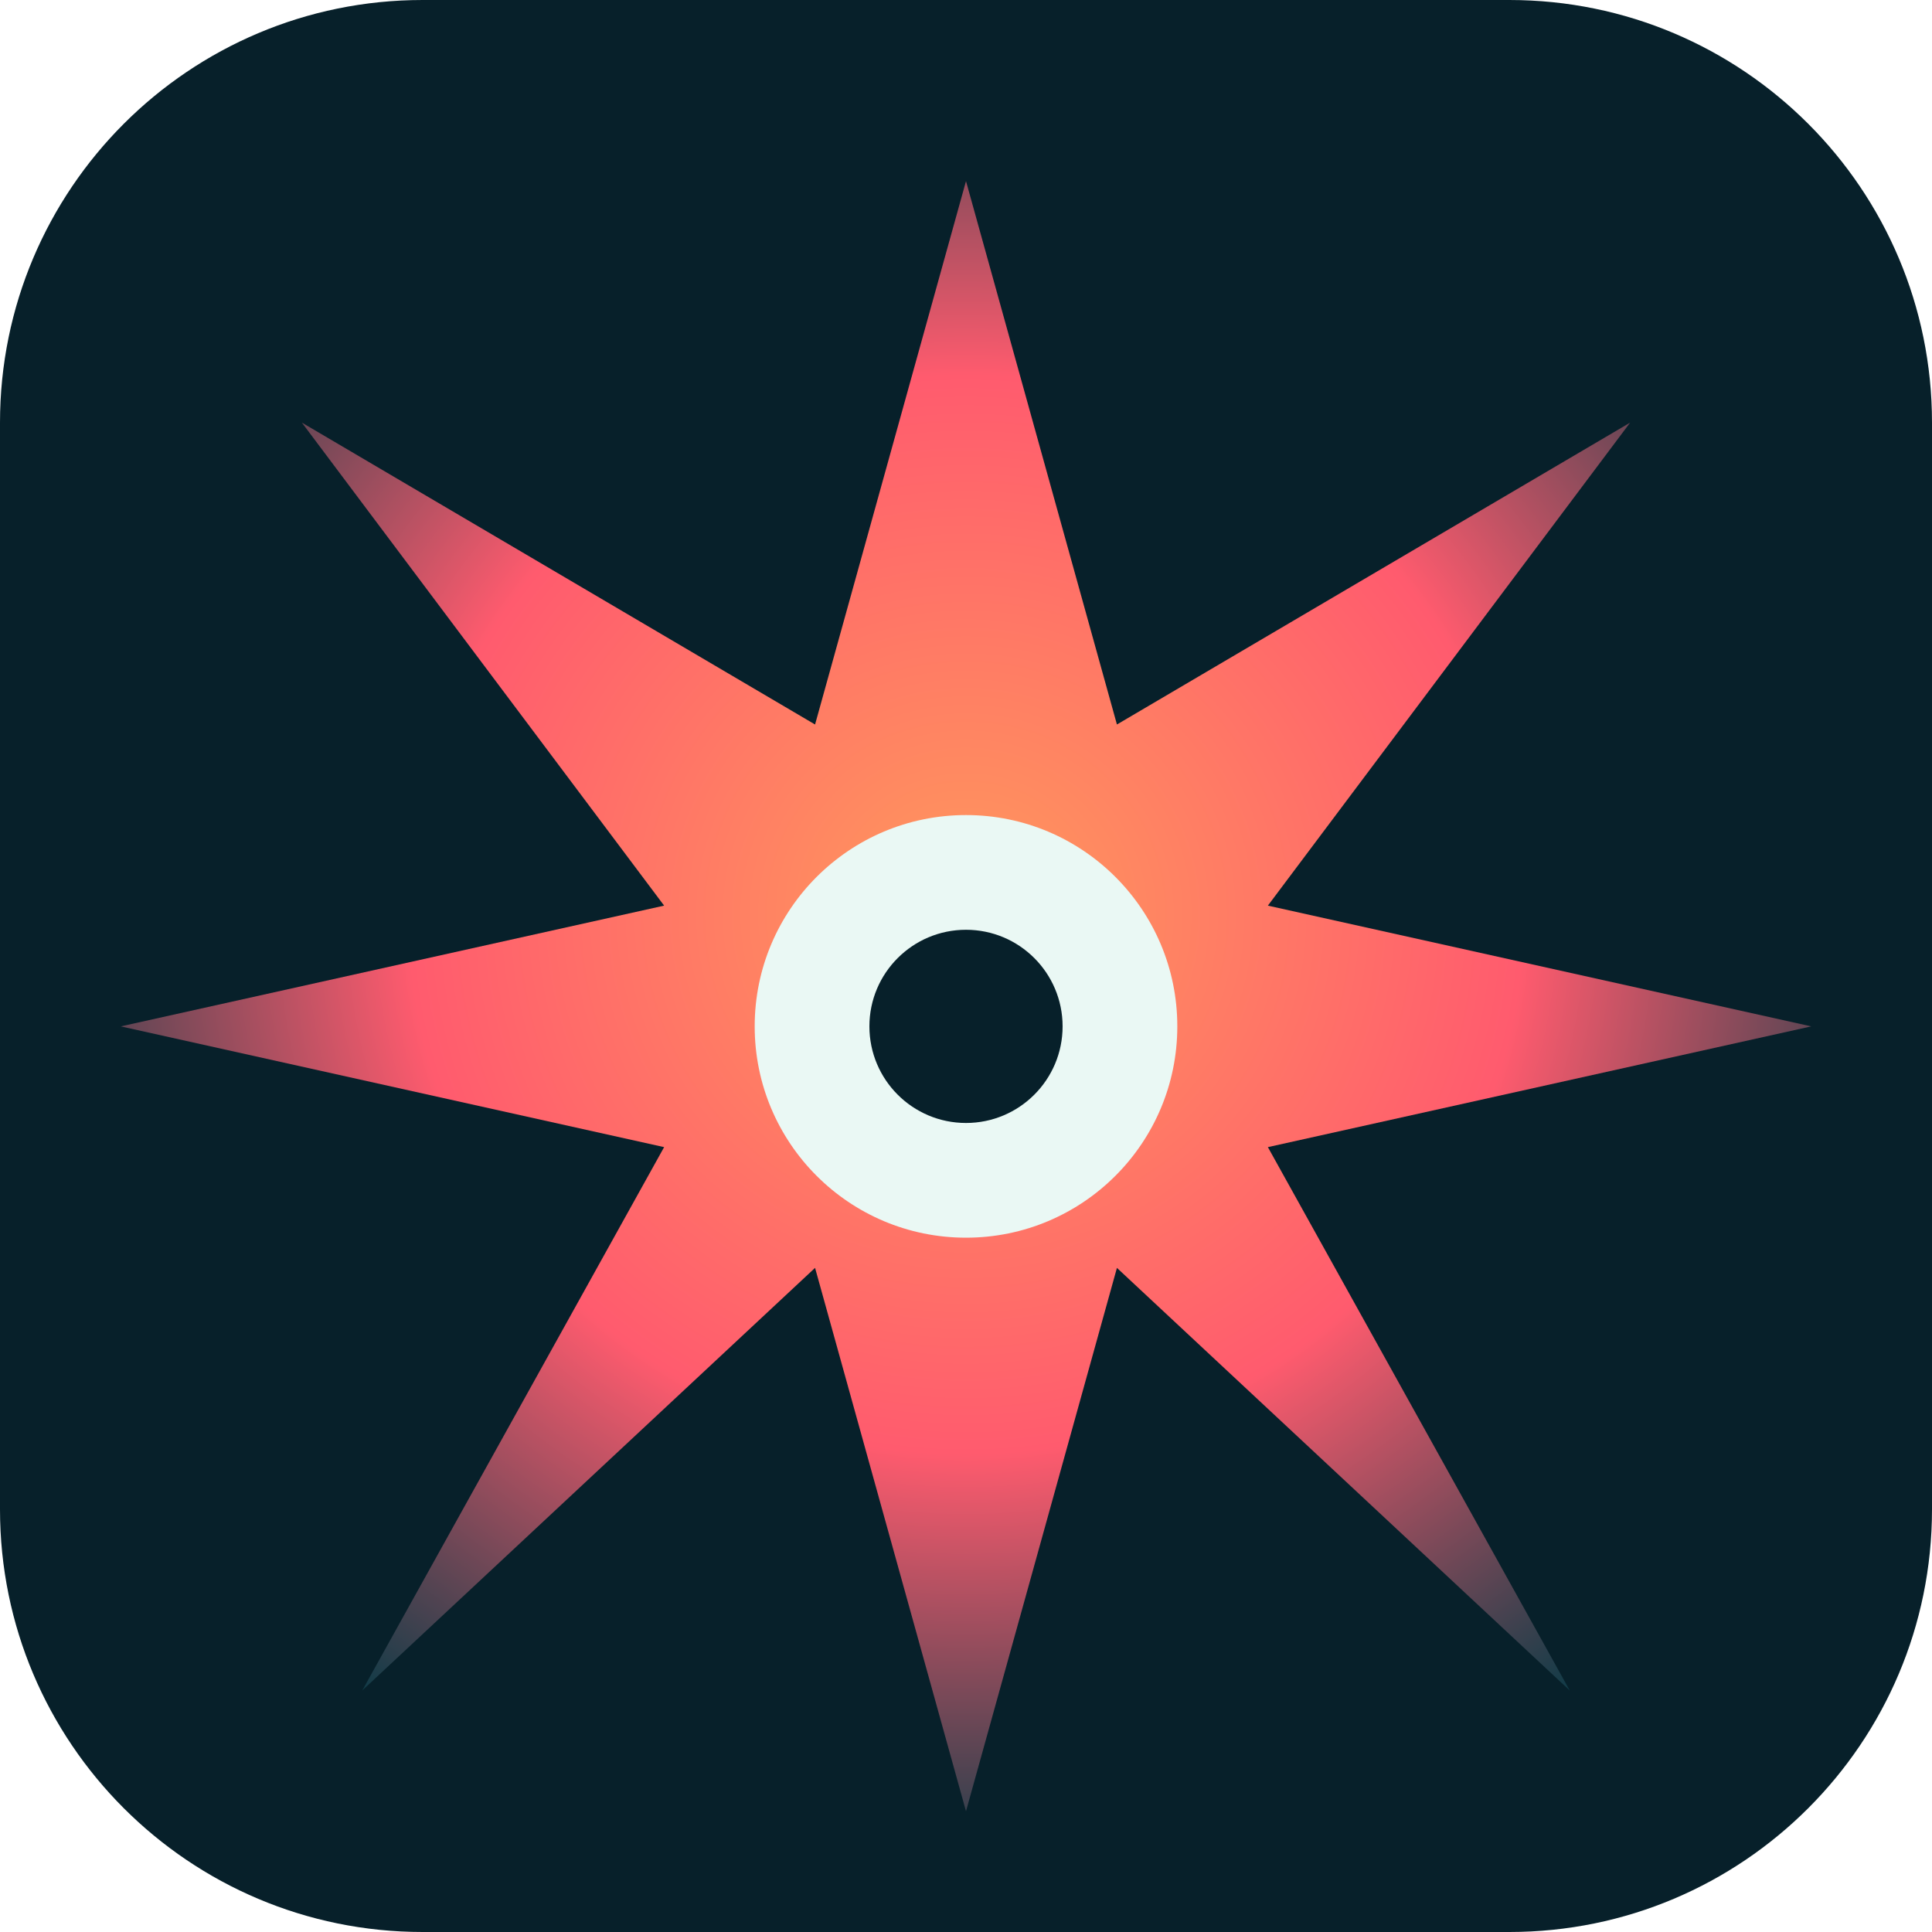
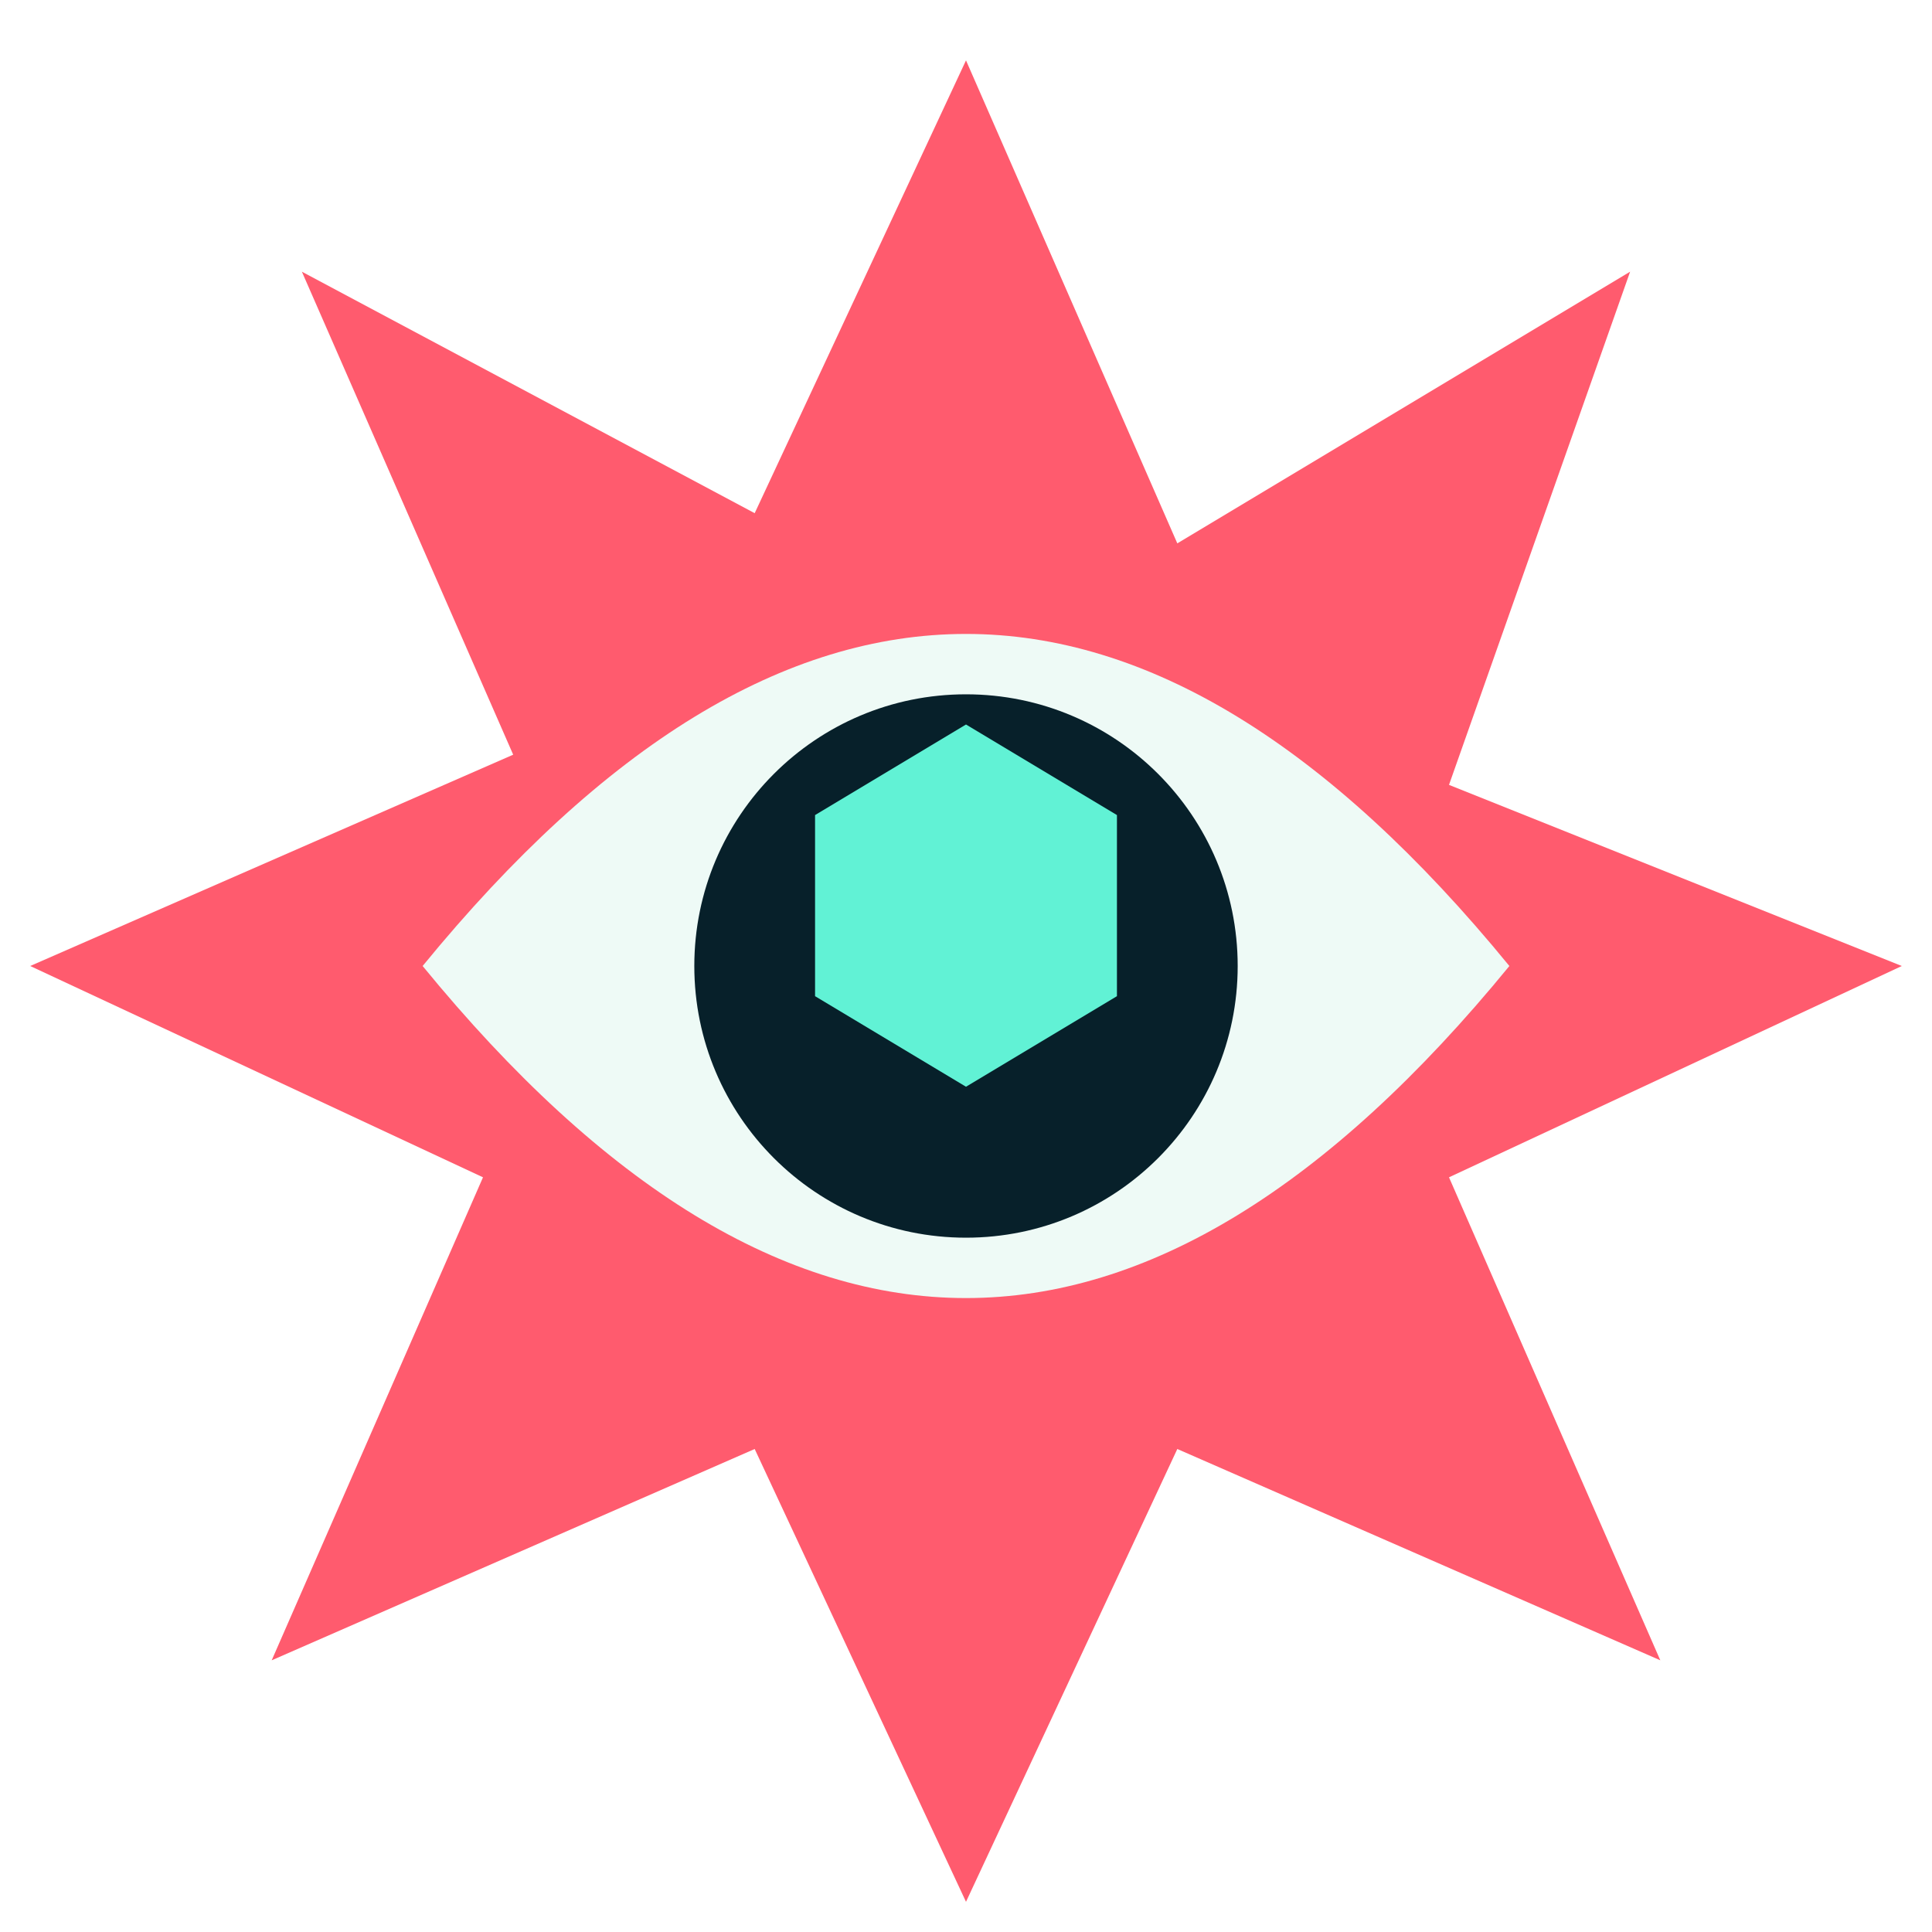
- <svg xmlns="http://www.w3.org/2000/svg" viewBox="0 0 64 64">
-   <defs>
-     <radialGradient id="g" cx="50%" cy="45%" r="60%">
-       <stop offset="0" stop-color="#ff9a5c" />
-       <stop offset="0.55" stop-color="#ff5b6e" />
-       <stop offset="1" stop-color="#0b3a46" />
-     </radialGradient>
-   </defs>
-   <rect width="64" height="64" rx="14" fill="#07202a" />
-   <path d="M32 6 L37 24 L54 14 L42 30 L60 34 L42 38 L52 56 L37 42 L32 60 L27 42 L12 56 L22 38 L4 34 L22 30 L10 14 L27 24 Z" fill="url(#g)" />
-   <circle cx="32" cy="34" r="7" fill="#eaf8f4" />
-   <circle cx="32" cy="34" r="3.2" fill="#07202a" />
+ <svg xmlns="http://www.w3.org/2000/svg" width="64" height="64" viewBox="0 0 64 64">
+   <path d="M32 2 39 18 54 9 48 26 63 32 48 39 55 55 39 48 32 63 25 48 9 55 16 39 1 32 17 25 10 9 25 17Z" fill="#ff5b6e" />
+   <path d="M14 32Q32 10 50 32Q32 54 14 32Z" fill="#eefaf6" />
+   <circle cx="32" cy="32" r="9" fill="#07202a" />
+   <path d="m32 24 5 3v6l-5 3-5-3v-6z" fill="#61f2d5" />
</svg>
